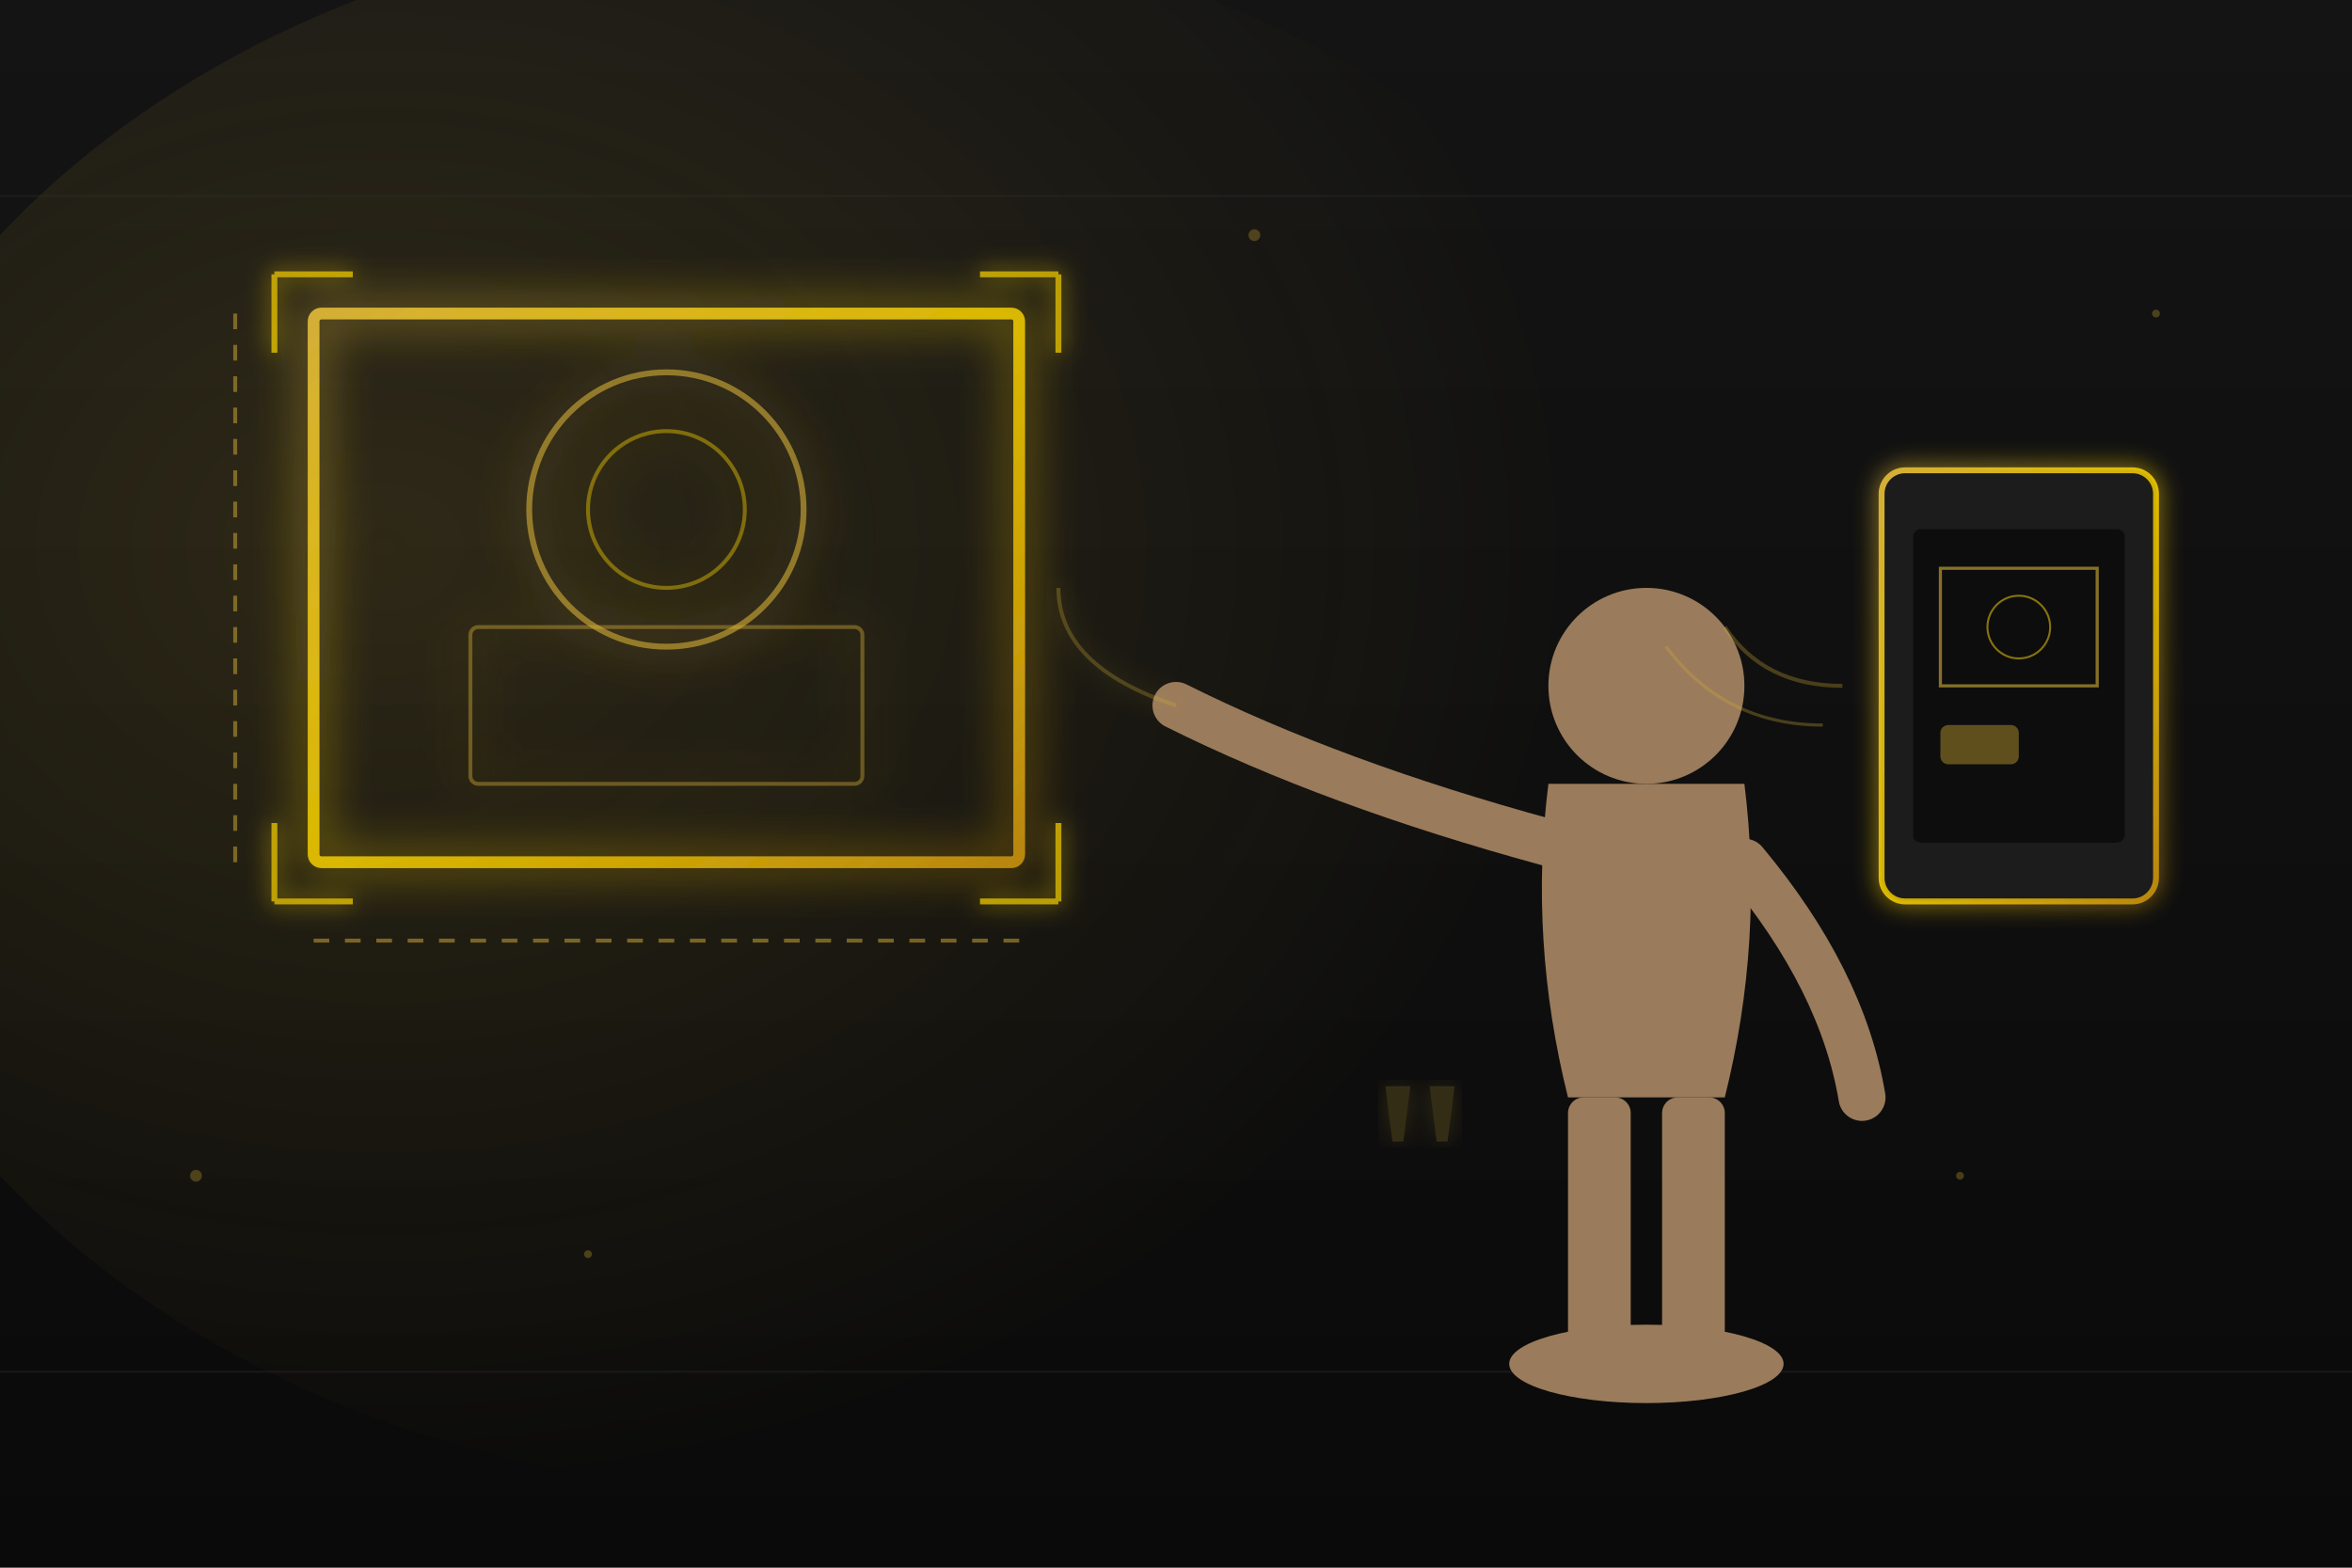
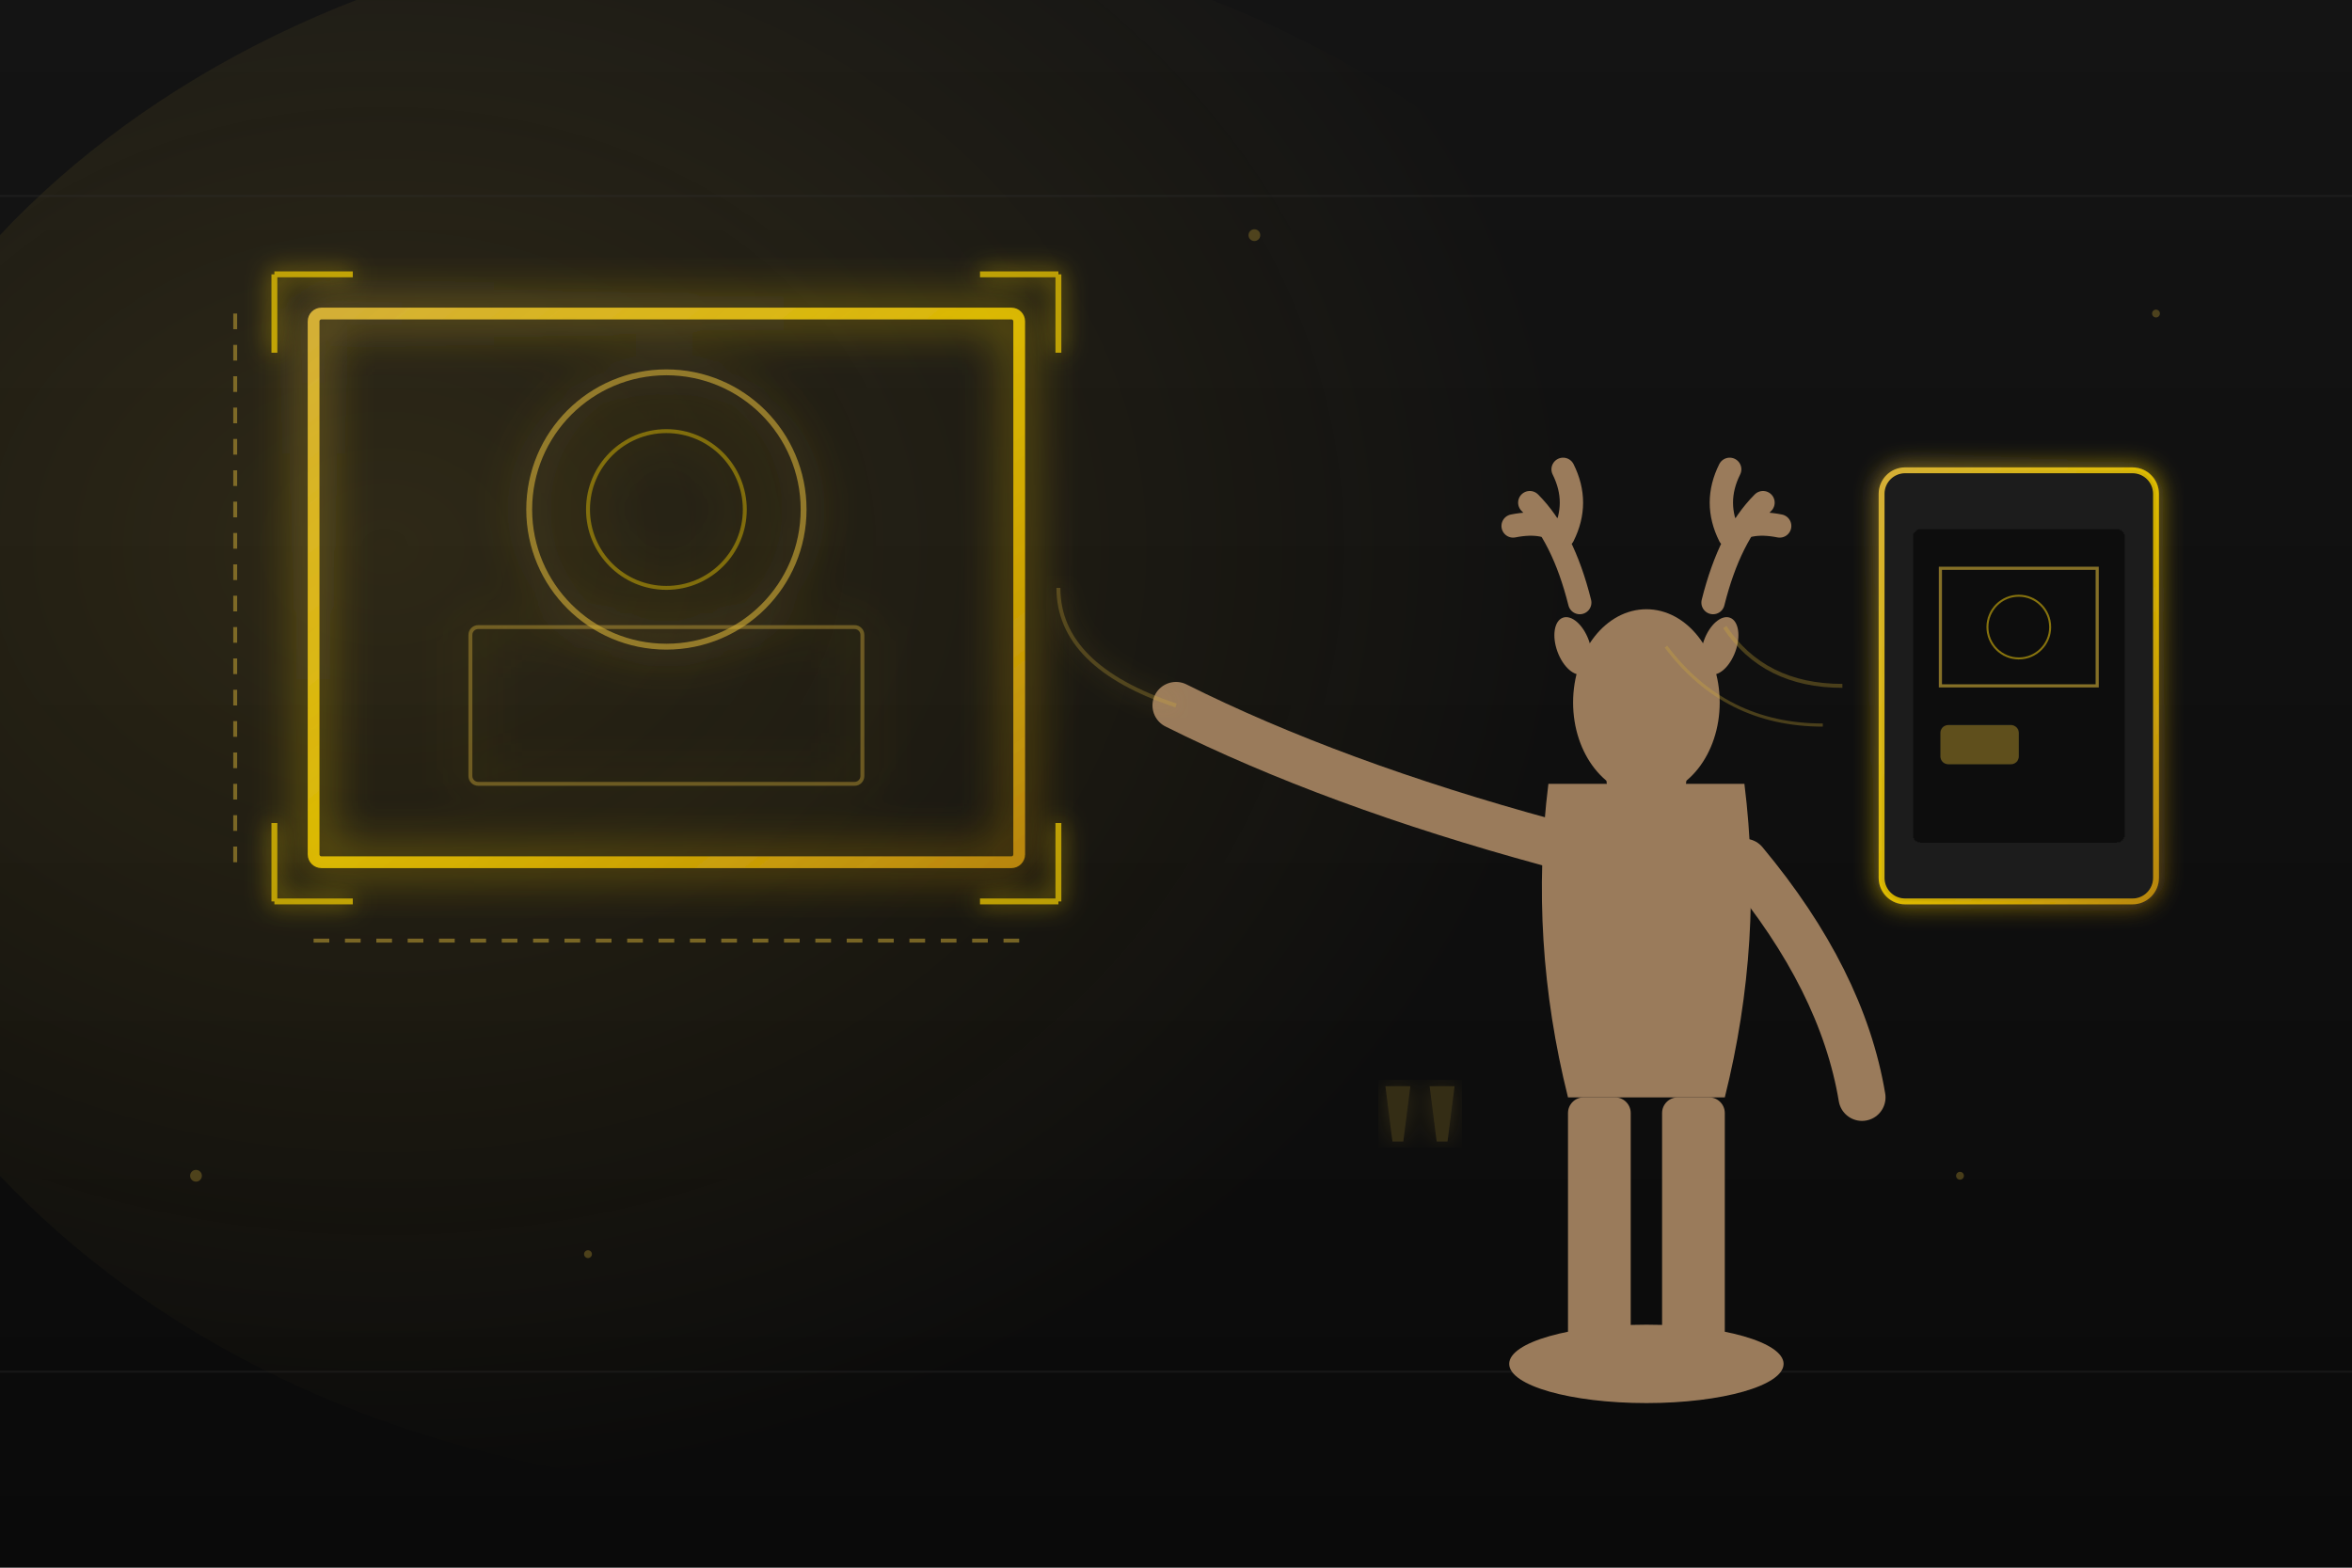
<svg xmlns="http://www.w3.org/2000/svg" viewBox="0 0 600 400">
  <defs>
    <linearGradient id="goldGlow6" x1="0%" y1="0%" x2="100%" y2="100%">
      <stop offset="0%" style="stop-color:#D4AF37;stop-opacity:1" />
      <stop offset="50%" style="stop-color:#FFD700;stop-opacity:0.8" />
      <stop offset="100%" style="stop-color:#B8860B;stop-opacity:1" />
    </linearGradient>
    <linearGradient id="bgGrad6" x1="0%" y1="0%" x2="0%" y2="100%">
      <stop offset="0%" style="stop-color:#141414" />
      <stop offset="100%" style="stop-color:#0a0a0a" />
    </linearGradient>
    <radialGradient id="spotlight6" cx="30%" cy="40%" r="60%">
      <stop offset="0%" style="stop-color:#D4AF37;stop-opacity:0.15" />
      <stop offset="100%" style="stop-color:#D4AF37;stop-opacity:0" />
    </radialGradient>
    <filter id="glow6">
      <feGaussianBlur stdDeviation="3" result="coloredBlur" />
      <feMerge>
        <feMergeNode in="coloredBlur" />
        <feMergeNode in="SourceGraphic" />
      </feMerge>
    </filter>
    <filter id="softGlow6">
      <feGaussianBlur stdDeviation="6" result="coloredBlur" />
      <feMerge>
        <feMergeNode in="coloredBlur" />
        <feMergeNode in="SourceGraphic" />
      </feMerge>
    </filter>
  </defs>
  <rect width="600" height="400" fill="url(#bgGrad6)" />
  <ellipse cx="200" cy="180" rx="250" ry="200" fill="url(#spotlight6)" />
  <g stroke="#333" stroke-width="0.5" opacity="0.3">
    <line x1="0" y1="350" x2="600" y2="350" />
    <line x1="0" y1="50" x2="600" y2="50" />
  </g>
  <g filter="url(#softGlow6)">
    <rect x="80" y="80" width="180" height="140" fill="none" stroke="url(#goldGlow6)" stroke-width="3" rx="2" />
    <circle cx="170" cy="130" r="35" fill="none" stroke="#D4AF37" stroke-width="1.5" opacity="0.6" />
    <circle cx="170" cy="130" r="20" fill="none" stroke="#FFD700" stroke-width="1" opacity="0.4" />
    <rect x="120" y="160" width="100" height="40" fill="none" stroke="#D4AF37" stroke-width="1" opacity="0.4" rx="2" />
  </g>
  <g stroke="#FFD700" stroke-width="1.5" fill="none" filter="url(#glow6)" opacity="0.7">
    <path d="M 70 70 L 70 90 M 70 70 L 90 70" />
    <path d="M 270 70 L 270 90 M 270 70 L 250 70" />
    <path d="M 70 230 L 70 210 M 70 230 L 90 230" />
    <path d="M 270 230 L 270 210 M 270 230 L 250 230" />
  </g>
  <g stroke="#D4AF37" stroke-width="1" opacity="0.5" stroke-dasharray="4,4">
    <line x1="60" y1="80" x2="60" y2="220" />
    <line x1="80" y1="240" x2="260" y2="240" />
  </g>
  <g fill="#9A7B5B">
    <ellipse cx="420" cy="348" rx="35" ry="10" />
    <rect x="400" y="280" width="16" height="70" rx="4" />
    <rect x="424" y="280" width="16" height="70" rx="4" />
    <path d="M 395 200 Q 390 240 400 280 L 440 280 Q 450 240 445 200 Z" />
-     <circle cx="420" cy="175" r="25" />
+     <g transform="translate(420, 175) scale(0.85)">
+       <path d="M -20 -25 Q -25 -45 -35 -55 M -25 -45 Q -30 -50 -40 -48 M -25 -45 Q -20 -55 -25 -65" stroke="#9A7B5B" stroke-width="7" fill="none" stroke-linecap="round" />
+       <path d="M 20 -25 Q 25 -45 35 -55 M 25 -45 Q 30 -50 40 -48 M 25 -45 Q 20 -55 25 -65" stroke="#9A7B5B" stroke-width="7" fill="none" stroke-linecap="round" />
+       <ellipse cx="-22" cy="-12" rx="5" ry="9" transform="rotate(-20 -22 -12)" />
+       <ellipse cx="22" cy="-12" rx="5" ry="9" transform="rotate(20 22 -12)" />
+       <ellipse cx="0" cy="5" rx="22" ry="28" />
+       <ellipse cx="0" cy="28" rx="12" ry="10" />
+     </g>
    <path d="M 395 215 Q 340 200 300 180" stroke="#9A7B5B" stroke-width="12" fill="none" stroke-linecap="round" />
    <path d="M 445 220 Q 470 250 475 280" stroke="#9A7B5B" stroke-width="12" fill="none" stroke-linecap="round" />
  </g>
  <g stroke="#D4AF37" stroke-width="1" opacity="0.3" filter="url(#glow6)">
    <path d="M 300 180 Q 270 170 270 150" fill="none" />
  </g>
  <g filter="url(#glow6)">
    <rect x="480" y="120" width="70" height="110" fill="#1a1a1a" stroke="url(#goldGlow6)" stroke-width="1.5" rx="6" />
    <rect x="488" y="135" width="54" height="80" fill="#0f0f0f" rx="2" />
    <rect x="495" y="145" width="40" height="30" fill="none" stroke="#D4AF37" stroke-width="0.8" opacity="0.6" />
    <circle cx="515" cy="160" r="8" fill="none" stroke="#FFD700" stroke-width="0.5" opacity="0.5" />
    <rect x="495" y="185" width="20" height="10" fill="#D4AF37" opacity="0.4" rx="2" />
  </g>
  <g stroke="#D4AF37" fill="none" opacity="0.3">
    <path d="M 470 175 Q 450 175 440 160" stroke-width="1" />
    <path d="M 465 185 Q 440 185 425 165" stroke-width="0.8" />
  </g>
  <g fill="#D4AF37" opacity="0.2" filter="url(#glow6)">
    <text x="350" y="320" font-size="60" font-family="Georgia, serif">"</text>
  </g>
  <g fill="#D4AF37" opacity="0.3">
    <circle cx="50" cy="300" r="1.5" />
    <circle cx="550" cy="80" r="1" />
    <circle cx="320" cy="60" r="1.5" />
    <circle cx="500" cy="300" r="1" />
    <circle cx="150" cy="320" r="1" />
  </g>
</svg>
